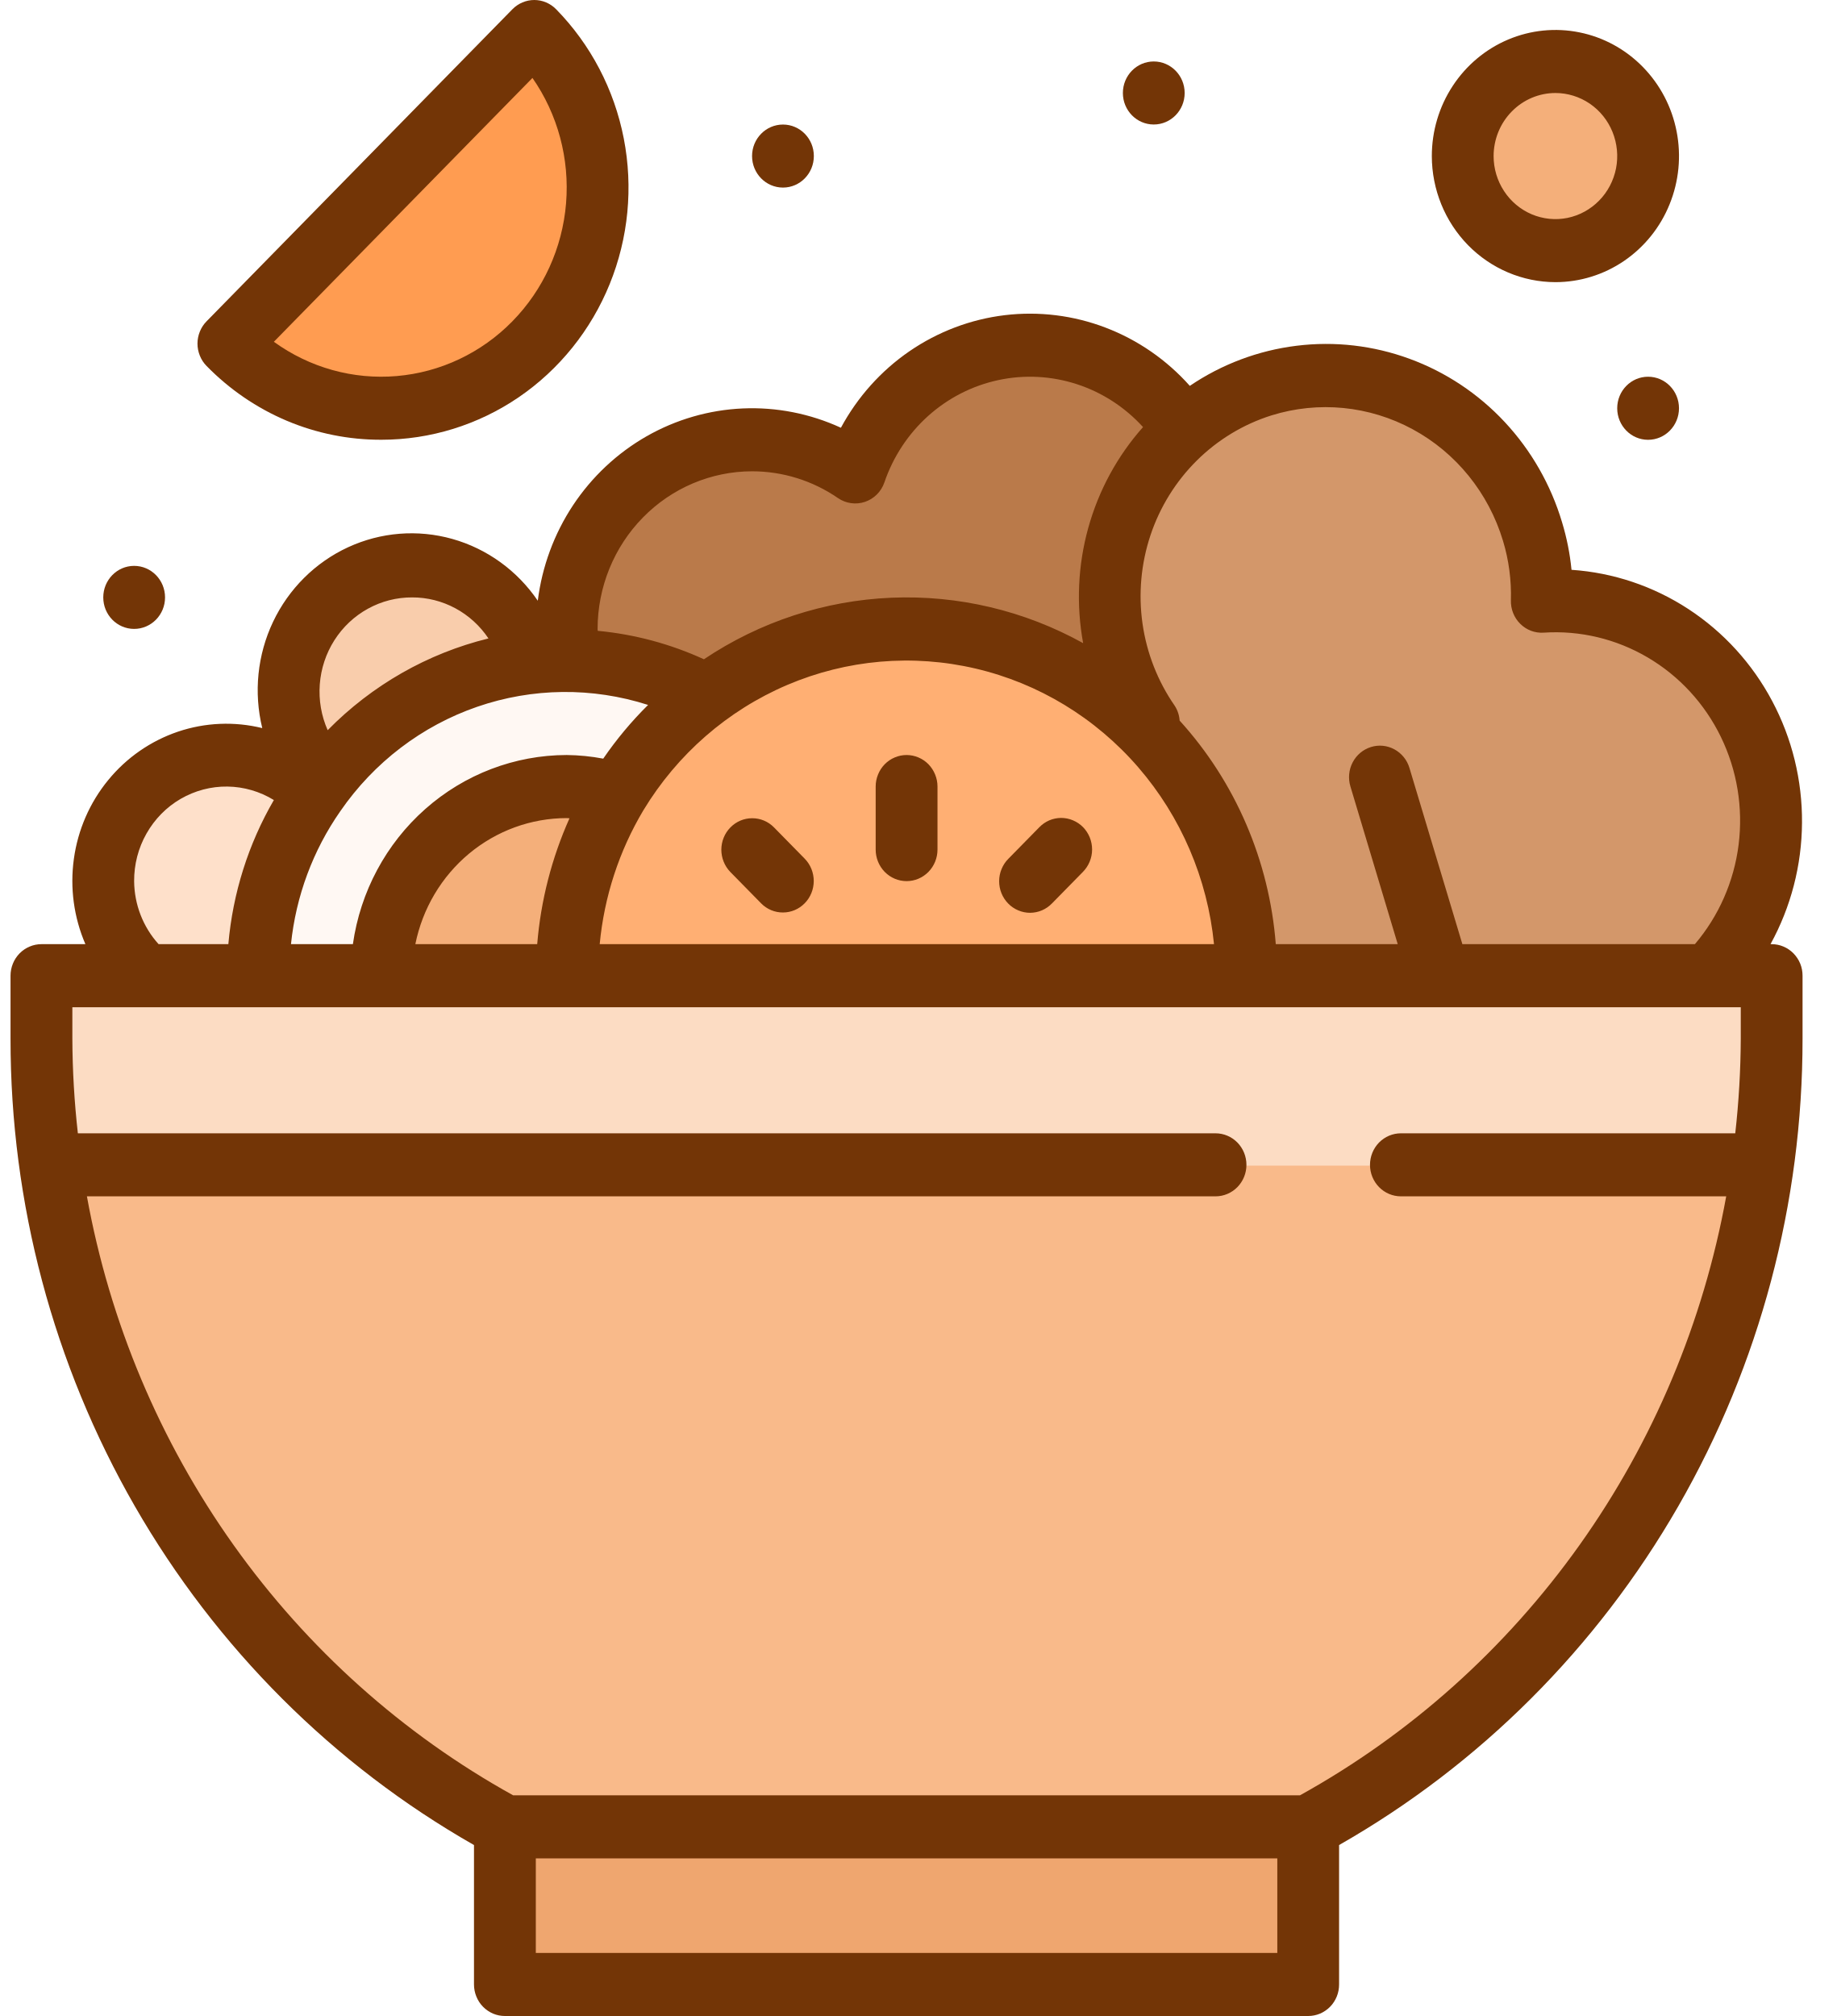
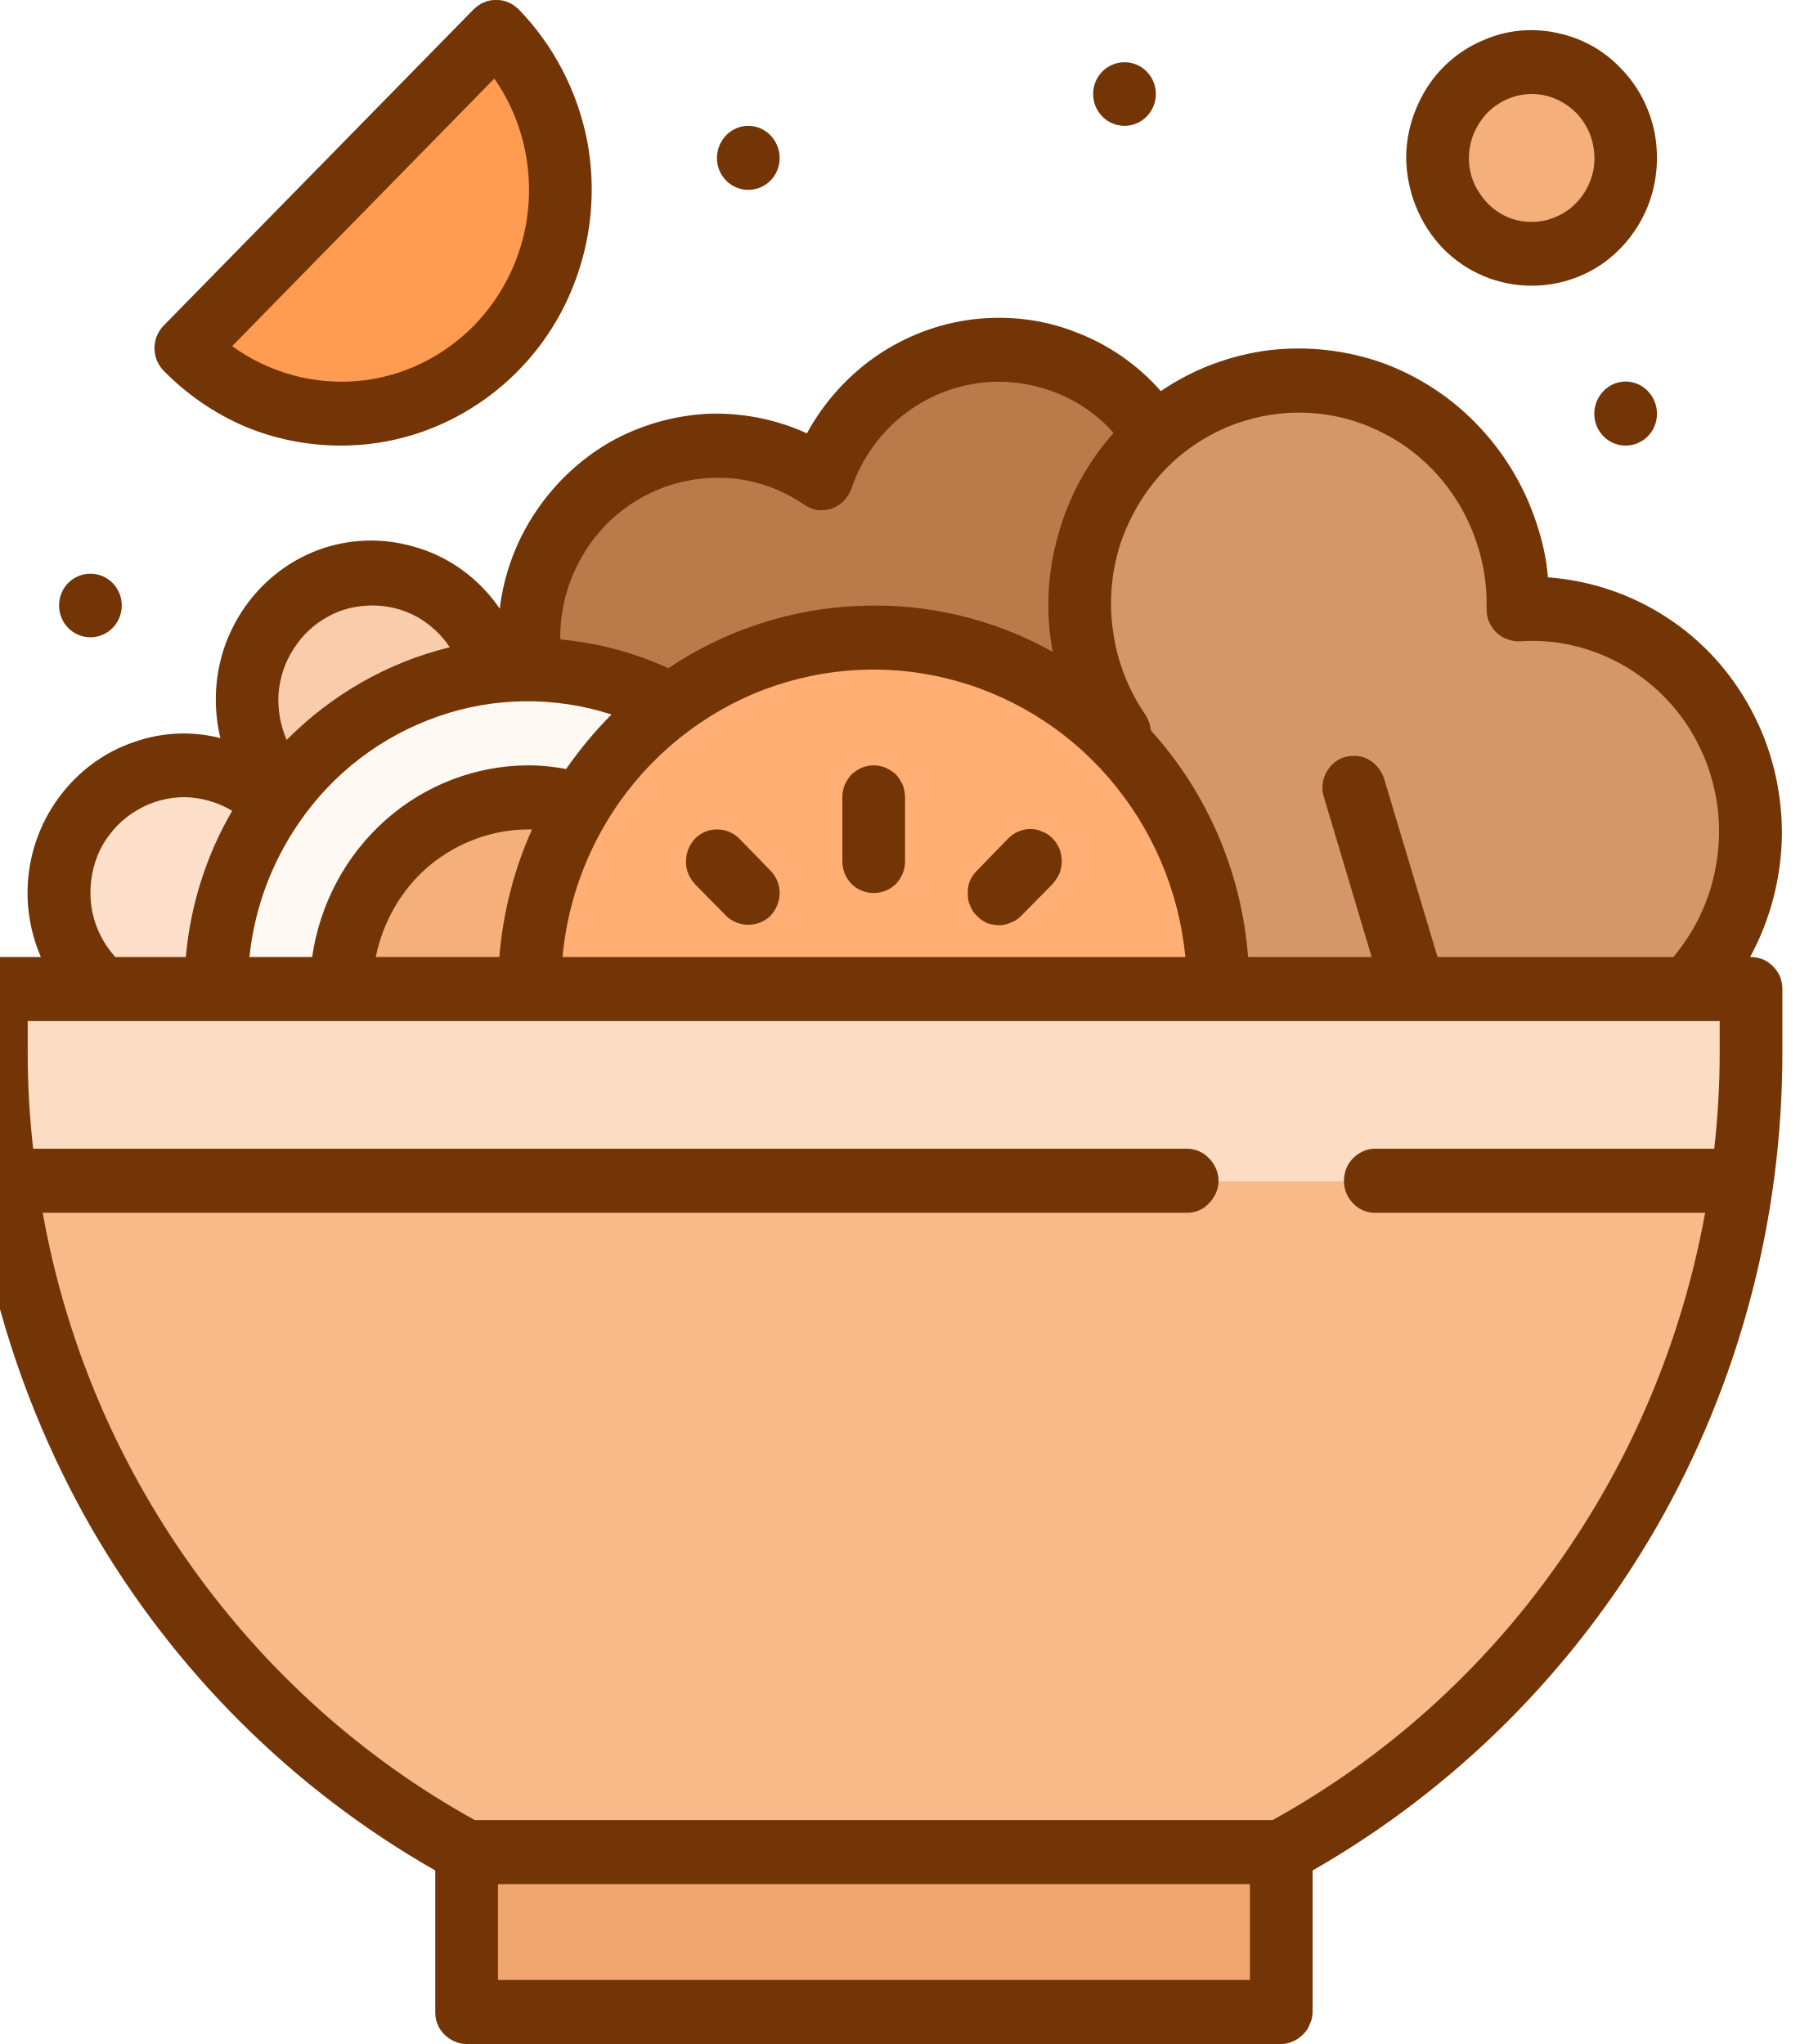
- <svg xmlns="http://www.w3.org/2000/svg" width="41" height="45" viewBox="0 0 41 45" fill="none">
-   <path d="M5.063 22.5C6.587 22.5 7.822 21.24 7.822 19.685C7.822 18.131 6.587 16.871 5.063 16.871C3.54 16.871 2.305 18.131 2.305 19.685C2.305 21.24 3.54 22.5 5.063 22.5Z" fill="#FEE0CA" />
-   <path d="M9.201 18.278C10.725 18.278 11.96 17.018 11.96 15.463C11.96 13.909 10.725 12.648 9.201 12.648C7.677 12.648 6.442 13.909 6.442 15.463C6.442 17.018 7.677 18.278 9.201 18.278Z" fill="#F9CDAC" />
-   <path d="M16.788 18.278C16.171 18.278 15.562 18.137 15.005 17.865C14.448 17.593 13.958 17.198 13.571 16.708C13.183 16.218 12.908 15.646 12.765 15.034C12.622 14.421 12.615 13.784 12.745 13.169C12.874 12.553 13.137 11.975 13.514 11.477C13.891 10.978 14.373 10.572 14.923 10.288C15.474 10.004 16.08 9.849 16.697 9.835C17.313 9.821 17.925 9.947 18.488 10.206L19.067 10.473L19.375 9.905C19.764 9.188 20.35 8.603 21.06 8.22C21.77 7.837 22.573 7.674 23.373 7.75C24.172 7.825 24.933 8.137 25.562 8.647C26.191 9.156 26.66 9.841 26.914 10.619C27.167 11.396 27.193 12.232 26.988 13.025C26.783 13.817 26.357 14.531 25.761 15.08C25.165 15.629 24.425 15.989 23.632 16.116C22.838 16.243 22.026 16.132 21.294 15.795L20.715 15.528L20.407 16.096C20.05 16.757 19.526 17.307 18.889 17.691C18.253 18.075 17.527 18.277 16.788 18.278Z" fill="#BA7A4A" />
-   <path d="M32.603 28.348C31.722 28.349 30.858 28.103 30.105 27.635C29.352 27.168 28.741 26.498 28.337 25.699L28.159 25.349L27.773 25.321C26.801 25.247 25.873 24.877 25.11 24.258C24.346 23.639 23.784 22.799 23.494 21.849C23.202 20.896 23.204 19.874 23.5 18.922C23.795 17.97 24.37 17.133 25.147 16.525L25.608 16.161L25.333 15.636C25.187 15.358 25.068 15.066 24.978 14.764C24.792 14.146 24.728 13.495 24.788 12.851C24.849 12.207 25.033 11.581 25.33 11.009C25.628 10.438 26.033 9.932 26.522 9.52C27.012 9.108 27.576 8.799 28.182 8.61C28.789 8.421 29.426 8.355 30.057 8.417C30.689 8.48 31.302 8.668 31.862 8.972C32.422 9.276 32.917 9.69 33.321 10.19C33.724 10.689 34.026 11.265 34.211 11.884C34.302 12.186 34.363 12.496 34.394 12.81L34.452 13.403L35.035 13.442C36.012 13.503 36.947 13.868 37.714 14.489C38.481 15.11 39.043 15.956 39.323 16.913C39.603 17.866 39.596 18.883 39.303 19.831C39.009 20.78 38.442 21.617 37.676 22.233L37.372 22.476L37.416 22.867C37.544 24.01 37.275 25.163 36.656 26.124C36.037 27.085 35.107 27.795 34.029 28.13C33.567 28.274 33.086 28.347 32.603 28.348Z" fill="#D3976A" />
-   <path d="M12.649 28.833C16.458 28.833 19.546 25.683 19.546 21.797C19.546 17.91 16.458 14.76 12.649 14.76C8.841 14.76 5.753 17.91 5.753 21.797C5.753 25.683 8.841 28.833 12.649 28.833Z" fill="#FFF8F3" />
-   <path d="M12.65 26.018C14.935 26.018 16.788 24.128 16.788 21.796C16.788 19.465 14.935 17.574 12.65 17.574C10.364 17.574 8.512 19.465 8.512 21.796C8.512 24.128 10.364 26.018 12.65 26.018Z" fill="#F4AF7A" />
-   <path d="M20.236 29.537C24.425 29.537 27.822 26.072 27.822 21.797C27.822 17.522 24.425 14.056 20.236 14.056C16.046 14.056 12.649 17.522 12.649 21.797C12.649 26.072 16.046 29.537 20.236 29.537Z" fill="#FFAF73" />
-   <path d="M11.27 44.314V40.383L10.917 40.181C7.907 38.532 5.39 36.084 3.631 33.096C1.872 30.107 0.937 26.689 0.925 23.204V21.796H39.545V23.204C39.533 26.689 38.598 30.107 36.839 33.096C35.081 36.084 32.563 38.532 29.554 40.181L29.201 40.383V44.314H11.27Z" fill="#F9BA8A" />
-   <path d="M8.512 9.13C7.877 9.132 7.249 9.005 6.663 8.758C6.077 8.51 5.545 8.146 5.098 7.688L11.925 0.721C12.601 1.41 13.06 2.288 13.246 3.243C13.433 4.199 13.337 5.189 12.972 6.089C12.606 6.989 11.988 7.759 11.194 8.3C10.4 8.841 9.466 9.13 8.512 9.13Z" fill="#FF9C51" />
-   <path d="M34.718 5.612C35.861 5.612 36.787 4.667 36.787 3.501C36.787 2.335 35.861 1.39 34.718 1.39C33.576 1.39 32.649 2.335 32.649 3.501C32.649 4.667 33.576 5.612 34.718 5.612Z" fill="#F4AF7A" />
-   <path d="M29.201 40.795H11.27V44.314H29.201V40.795Z" fill="#EFA66F" />
-   <path d="M1.132 26.018C0.996 25.087 0.926 24.146 0.925 23.204V21.796H39.545V23.204C39.544 24.146 39.474 25.087 39.338 26.018H1.132Z" fill="#FCDCC3" />
-   <path d="M20.236 16.853C20.145 16.853 20.056 16.871 19.972 16.907C19.888 16.942 19.812 16.994 19.748 17.059C19.684 17.125 19.633 17.202 19.599 17.288C19.564 17.373 19.546 17.464 19.546 17.557V18.964C19.546 19.151 19.619 19.33 19.748 19.462C19.878 19.594 20.053 19.668 20.236 19.668C20.419 19.668 20.594 19.594 20.724 19.462C20.853 19.33 20.926 19.151 20.926 18.964V17.557C20.926 17.464 20.908 17.373 20.873 17.288C20.838 17.202 20.788 17.125 20.724 17.059C20.66 16.994 20.584 16.942 20.5 16.907C20.416 16.871 20.326 16.853 20.236 16.853ZM17.275 18.467C17.146 18.336 16.971 18.263 16.788 18.264C16.606 18.264 16.432 18.338 16.303 18.47C16.174 18.601 16.102 18.779 16.101 18.965C16.101 19.151 16.172 19.329 16.3 19.462L16.99 20.165C17.119 20.296 17.294 20.369 17.476 20.368C17.659 20.368 17.833 20.294 17.962 20.162C18.091 20.031 18.163 19.853 18.164 19.667C18.164 19.481 18.093 19.302 17.965 19.17L17.275 18.467ZM23.197 18.467L22.507 19.17C22.442 19.235 22.391 19.313 22.356 19.399C22.32 19.484 22.302 19.576 22.302 19.669C22.302 19.762 22.319 19.853 22.354 19.939C22.389 20.025 22.44 20.103 22.504 20.168C22.568 20.234 22.645 20.286 22.729 20.321C22.813 20.357 22.903 20.375 22.994 20.375C23.084 20.374 23.174 20.356 23.258 20.32C23.342 20.284 23.418 20.231 23.482 20.165L24.172 19.462C24.236 19.396 24.288 19.319 24.323 19.233C24.358 19.148 24.377 19.056 24.377 18.963C24.377 18.87 24.359 18.779 24.325 18.693C24.29 18.607 24.239 18.529 24.175 18.463C24.111 18.398 24.034 18.346 23.95 18.311C23.866 18.275 23.776 18.257 23.685 18.257C23.594 18.258 23.504 18.276 23.42 18.312C23.337 18.348 23.261 18.401 23.197 18.467ZM8.512 9.816C9.603 9.816 10.67 9.486 11.577 8.868C12.484 8.249 13.191 7.37 13.609 6.341C14.027 5.312 14.136 4.181 13.923 3.089C13.71 1.997 13.185 0.994 12.413 0.206C12.349 0.141 12.273 0.089 12.19 0.054C12.106 0.018 12.016 0 11.926 0C11.835 0 11.745 0.018 11.662 0.054C11.578 0.089 11.502 0.141 11.438 0.206L4.61 7.173C4.546 7.238 4.495 7.316 4.461 7.401C4.426 7.487 4.408 7.578 4.408 7.67C4.408 7.763 4.426 7.854 4.461 7.94C4.495 8.025 4.546 8.103 4.61 8.168C5.122 8.692 5.73 9.108 6.399 9.391C7.069 9.674 7.787 9.818 8.512 9.816ZM11.885 1.74C12.451 2.553 12.717 3.545 12.635 4.54C12.553 5.534 12.129 6.466 11.437 7.172C10.746 7.878 9.832 8.31 8.857 8.394C7.883 8.478 6.911 8.207 6.113 7.629L11.885 1.74ZM34.719 6.298C35.264 6.298 35.798 6.133 36.251 5.824C36.705 5.514 37.059 5.075 37.267 4.56C37.476 4.046 37.531 3.48 37.424 2.934C37.318 2.388 37.055 1.887 36.669 1.493C36.283 1.099 35.792 0.831 35.257 0.723C34.722 0.614 34.167 0.67 33.663 0.883C33.159 1.096 32.728 1.457 32.425 1.92C32.122 2.382 31.96 2.927 31.96 3.483C31.961 4.23 32.252 4.945 32.769 5.473C33.286 6 33.987 6.297 34.719 6.298ZM34.719 2.076C34.992 2.076 35.258 2.159 35.485 2.313C35.712 2.468 35.889 2.688 35.993 2.945C36.097 3.202 36.125 3.485 36.072 3.758C36.018 4.031 35.887 4.282 35.694 4.478C35.501 4.675 35.255 4.809 34.988 4.864C34.72 4.918 34.443 4.89 34.191 4.784C33.939 4.677 33.723 4.497 33.572 4.265C33.42 4.034 33.339 3.762 33.339 3.483C33.34 3.11 33.485 2.752 33.744 2.489C34.002 2.225 34.353 2.076 34.719 2.076Z" fill="#733506" />
-   <path d="M17.477 4.187C17.858 4.187 18.166 3.872 18.166 3.483C18.166 3.095 17.858 2.78 17.477 2.78C17.096 2.78 16.787 3.095 16.787 3.483C16.787 3.872 17.096 4.187 17.477 4.187Z" fill="#733506" />
-   <path d="M25.753 2.779C26.134 2.779 26.443 2.464 26.443 2.076C26.443 1.687 26.134 1.372 25.753 1.372C25.372 1.372 25.064 1.687 25.064 2.076C25.064 2.464 25.372 2.779 25.753 2.779Z" fill="#733506" />
-   <path d="M2.994 14.038C3.375 14.038 3.684 13.723 3.684 13.335C3.684 12.946 3.375 12.631 2.994 12.631C2.613 12.631 2.305 12.946 2.305 13.335C2.305 13.723 2.613 14.038 2.994 14.038Z" fill="#733506" />
-   <path d="M36.787 9.817C37.168 9.817 37.477 9.501 37.477 9.113C37.477 8.724 37.168 8.409 36.787 8.409C36.406 8.409 36.098 8.724 36.098 9.113C36.098 9.501 36.406 9.817 36.787 9.817Z" fill="#733506" />
-   <path d="M39.546 21.075H39.52C39.975 20.247 40.217 19.315 40.223 18.366C40.23 17.417 40.001 16.482 39.557 15.648C39.114 14.813 38.47 14.107 37.687 13.595C36.904 13.083 36.007 12.782 35.078 12.719C35.043 12.359 34.972 12.004 34.867 11.658C34.617 10.821 34.179 10.055 33.588 9.421C32.997 8.787 32.268 8.303 31.461 8.008C30.654 7.712 29.791 7.612 28.939 7.718C28.088 7.823 27.272 8.129 26.558 8.613C26.042 8.033 25.398 7.588 24.68 7.314C23.962 7.039 23.189 6.944 22.428 7.035C21.666 7.127 20.937 7.403 20.3 7.84C19.664 8.277 19.14 8.863 18.77 9.548C18.083 9.232 17.332 9.084 16.579 9.117C15.826 9.15 15.091 9.363 14.433 9.738C13.775 10.114 13.213 10.641 12.79 11.279C12.369 11.916 12.099 12.646 12.004 13.409C11.546 12.736 10.871 12.248 10.097 12.03C9.323 11.812 8.499 11.878 7.768 12.216C7.037 12.554 6.445 13.143 6.095 13.88C5.745 14.618 5.66 15.457 5.854 16.252C5.231 16.099 4.579 16.127 3.972 16.332C3.364 16.538 2.824 16.912 2.414 17.414C2.003 17.915 1.738 18.524 1.649 19.171C1.559 19.818 1.648 20.477 1.906 21.075H0.925C0.834 21.075 0.745 21.093 0.661 21.129C0.577 21.164 0.501 21.216 0.437 21.281C0.373 21.347 0.322 21.424 0.288 21.509C0.253 21.595 0.235 21.686 0.235 21.779V23.186C0.233 26.854 1.19 30.456 3.009 33.62C4.828 36.784 7.441 39.395 10.58 41.184V44.296C10.58 44.389 10.598 44.48 10.633 44.566C10.667 44.651 10.718 44.729 10.782 44.794C10.846 44.859 10.922 44.911 11.006 44.947C11.09 44.982 11.179 45 11.27 45H29.201C29.291 45 29.381 44.982 29.465 44.947C29.549 44.911 29.625 44.859 29.689 44.794C29.753 44.729 29.803 44.651 29.838 44.566C29.873 44.48 29.89 44.389 29.89 44.296V41.184C33.029 39.395 35.643 36.784 37.462 33.62C39.281 30.456 40.238 26.854 40.235 23.186V21.779C40.235 21.686 40.218 21.595 40.183 21.509C40.148 21.424 40.097 21.347 40.033 21.281C39.969 21.216 39.893 21.164 39.81 21.129C39.726 21.093 39.636 21.075 39.546 21.075ZM28.381 9.272C29.431 8.945 30.564 9.057 31.533 9.582C32.502 10.107 33.227 11.003 33.549 12.073C33.679 12.502 33.738 12.95 33.725 13.399C33.722 13.497 33.739 13.594 33.775 13.684C33.811 13.775 33.865 13.857 33.934 13.925C34.003 13.993 34.084 14.046 34.174 14.08C34.264 14.114 34.36 14.128 34.455 14.122C35.267 14.068 36.075 14.261 36.78 14.676C37.484 15.09 38.052 15.708 38.413 16.451C38.774 17.195 38.911 18.03 38.808 18.853C38.705 19.676 38.365 20.449 37.832 21.075H32.642L31.46 17.14C31.407 16.962 31.285 16.813 31.124 16.726C30.963 16.639 30.774 16.62 30.6 16.675C30.425 16.73 30.279 16.852 30.193 17.017C30.107 17.181 30.089 17.374 30.142 17.552L31.199 21.075H28.477C28.332 19.213 27.576 17.455 26.331 16.085C26.323 15.966 26.285 15.852 26.221 15.753C25.843 15.208 25.596 14.579 25.502 13.918C25.408 13.257 25.469 12.582 25.679 11.95C25.89 11.317 26.245 10.745 26.715 10.279C27.184 9.814 27.756 9.469 28.381 9.272ZM9.271 21.075C9.431 20.281 9.854 19.568 10.469 19.055C11.085 18.542 11.855 18.262 12.649 18.261C12.671 18.261 12.691 18.265 12.712 18.265C12.315 19.152 12.071 20.103 11.991 21.075H9.271ZM6.495 21.075C6.605 20.005 6.985 18.982 7.597 18.106C8.347 17.018 9.417 16.202 10.652 15.776C11.887 15.35 13.223 15.336 14.466 15.735C14.096 16.101 13.76 16.503 13.465 16.934C13.196 16.883 12.923 16.856 12.649 16.853C11.489 16.855 10.369 17.283 9.493 18.058C8.617 18.833 8.043 19.904 7.877 21.075H6.495ZM14.361 18.087C15.118 16.835 16.241 15.857 17.572 15.289C18.902 14.722 20.373 14.594 21.779 14.924C23.184 15.253 24.453 16.024 25.407 17.127C26.361 18.231 26.953 19.611 27.098 21.075H13.386C13.486 20.017 13.819 18.995 14.361 18.087ZM16.787 10.52C17.471 10.52 18.139 10.728 18.705 11.118C18.793 11.178 18.892 11.217 18.997 11.231C19.101 11.246 19.207 11.236 19.308 11.202C19.408 11.168 19.499 11.111 19.574 11.036C19.649 10.961 19.706 10.869 19.741 10.767C19.936 10.195 20.273 9.684 20.718 9.284C21.164 8.884 21.704 8.608 22.285 8.484C22.866 8.359 23.469 8.391 24.035 8.575C24.6 8.758 25.11 9.089 25.514 9.533C24.941 10.177 24.523 10.947 24.291 11.784C24.059 12.621 24.02 13.501 24.177 14.356C22.866 13.629 21.386 13.279 19.895 13.342C18.405 13.405 16.959 13.88 15.712 14.716C14.962 14.372 14.161 14.158 13.342 14.081C13.342 14.066 13.339 14.053 13.339 14.038C13.34 13.106 13.704 12.211 14.35 11.552C14.996 10.892 15.873 10.521 16.787 10.52ZM9.201 13.335C9.536 13.334 9.867 13.418 10.163 13.577C10.46 13.737 10.714 13.968 10.903 14.251C9.545 14.584 8.303 15.293 7.314 16.299C7.172 15.979 7.112 15.627 7.138 15.276C7.164 14.925 7.276 14.586 7.464 14.291C7.652 13.996 7.909 13.754 8.213 13.587C8.516 13.42 8.856 13.333 9.201 13.335ZM2.994 19.668C2.992 19.295 3.087 18.928 3.27 18.606C3.453 18.283 3.716 18.015 4.034 17.831C4.352 17.647 4.712 17.552 5.077 17.557C5.442 17.562 5.8 17.666 6.113 17.858C5.543 18.839 5.196 19.939 5.097 21.075H3.54C3.193 20.692 2.998 20.19 2.994 19.668ZM28.511 43.593H11.96V41.482H28.511V43.593ZM29.017 40.074H11.454C8.992 38.71 6.86 36.801 5.214 34.488C3.568 32.175 2.449 29.515 1.94 26.704H27.132C27.315 26.704 27.49 26.63 27.62 26.498C27.749 26.366 27.822 26.188 27.822 26.001C27.822 25.814 27.749 25.635 27.62 25.503C27.49 25.371 27.315 25.297 27.132 25.297H1.738C1.659 24.596 1.618 23.892 1.615 23.186V22.483H32.13L32.132 22.483L32.134 22.483H38.856V23.186C38.853 23.892 38.812 24.596 38.733 25.297H31.27C31.087 25.297 30.912 25.371 30.782 25.503C30.653 25.635 30.58 25.814 30.58 26.001C30.58 26.188 30.653 26.366 30.782 26.498C30.912 26.63 31.087 26.704 31.27 26.704H38.531C38.021 29.515 36.903 32.175 35.257 34.488C33.611 36.801 31.479 38.71 29.017 40.074Z" fill="#733506" />
+ <svg xmlns="http://www.w3.org/2000/svg" width="40" height="45" viewBox="0 0 40 45" fill="none">
+   <defs />
+   <path d="M6.82 19.68C6.82 21.23 5.58 22.5 4.06 22.5C2.53 22.5 1.3 21.23 1.3 19.68C1.3 18.13 2.53 16.87 4.06 16.87C5.58 16.87 6.82 18.13 6.82 19.68Z" fill="#FEE0CA" fill-opacity="1" fill-rule="evenodd" />
+   <path d="M10.96 15.46C10.96 17.01 9.72 18.27 8.2 18.27C6.67 18.27 5.44 17.01 5.44 15.46C5.44 13.9 6.67 12.64 8.2 12.64C9.72 12.64 10.96 13.9 10.96 15.46Z" fill="#F9CDAC" fill-opacity="1" fill-rule="evenodd" />
+   <path d="M15.78 18.27C15.17 18.27 14.56 18.13 14 17.86C13.44 17.59 12.95 17.19 12.57 16.7C12.18 16.21 11.9 15.64 11.76 15.03C11.62 14.42 11.61 13.78 11.74 13.16C11.87 12.55 12.13 11.97 12.51 11.47C12.89 10.97 13.37 10.57 13.92 10.28C14.47 10 15.08 9.84 15.69 9.83C16.31 9.82 16.92 9.94 17.48 10.2L18.06 10.47L18.37 9.9C18.76 9.18 19.34 8.6 20.05 8.21C20.76 7.83 21.57 7.67 22.37 7.74C23.17 7.82 23.93 8.13 24.56 8.64C25.19 9.15 25.66 9.84 25.91 10.61C26.16 11.39 26.19 12.23 25.98 13.02C25.78 13.81 25.35 14.53 24.76 15.08C24.16 15.62 23.42 15.98 22.63 16.11C21.83 16.24 21.02 16.13 20.29 15.79L19.71 15.52L19.4 16.09C19.04 16.75 18.52 17.3 17.88 17.69C17.25 18.07 16.52 18.27 15.78 18.27Z" fill="#BA7A4A" fill-opacity="1" fill-rule="nonzero" />
+   <path d="M31.6 28.34C30.72 28.34 29.85 28.1 29.1 27.63C28.35 27.16 27.74 26.49 27.33 25.69L27.15 25.34L26.77 25.32C25.8 25.24 24.87 24.87 24.1 24.25C23.34 23.63 22.78 22.79 22.49 21.84C22.2 20.89 22.2 19.87 22.5 18.92C22.79 17.96 23.37 17.13 24.14 16.52L24.6 16.16L24.33 15.63C24.18 15.35 24.06 15.06 23.97 14.76C23.79 14.14 23.72 13.49 23.78 12.85C23.84 12.2 24.03 11.58 24.33 11C24.62 10.43 25.03 9.93 25.52 9.52C26.01 9.1 26.57 8.79 27.18 8.6C27.78 8.42 28.42 8.35 29.05 8.41C29.68 8.47 30.3 8.66 30.86 8.97C31.42 9.27 31.91 9.68 32.32 10.18C32.72 10.68 33.02 11.26 33.21 11.88C33.3 12.18 33.36 12.49 33.39 12.81L33.45 13.4L34.03 13.44C35.01 13.5 35.94 13.86 36.71 14.48C37.48 15.11 38.04 15.95 38.32 16.91C38.6 17.86 38.59 18.88 38.3 19.83C38 20.78 37.44 21.61 36.67 22.23L36.37 22.47L36.41 22.86C36.54 24.01 36.27 25.16 35.65 26.12C35.03 27.08 34.1 27.79 33.02 28.12C32.56 28.27 32.08 28.34 31.6 28.34Z" fill="#D3976A" fill-opacity="1" fill-rule="nonzero" />
+   <path d="M18.54 21.79C18.54 25.68 15.45 28.83 11.64 28.83C7.83 28.83 4.75 25.68 4.75 21.79C4.75 17.91 7.83 14.75 11.64 14.75C15.45 14.75 18.54 17.91 18.54 21.79Z" fill="#FFF8F3" fill-opacity="1" fill-rule="evenodd" />
+   <path d="M15.78 21.79C15.78 24.12 13.93 26.01 11.64 26.01C9.36 26.01 7.51 24.12 7.51 21.79C7.51 19.46 9.36 17.57 11.64 17.57C13.93 17.57 15.78 19.46 15.78 21.79Z" fill="#F4AF7A" fill-opacity="1" fill-rule="evenodd" />
+   <path d="M26.82 21.79C26.82 26.07 23.42 29.53 19.23 29.53C15.04 29.53 11.64 26.07 11.64 21.79C11.64 17.52 15.04 14.05 19.23 14.05C23.42 14.05 26.82 17.52 26.82 21.79Z" fill="#FFAF73" fill-opacity="1" fill-rule="evenodd" />
+   <path d="M10.26 44.31L10.26 40.38L9.91 40.18C6.9 38.53 4.38 36.08 2.63 33.09C0.87 30.1 -0.07 26.68 -0.08 23.2L-0.08 21.79L38.54 21.79L38.54 23.2C38.53 26.68 37.59 30.1 35.83 33.09C34.08 36.08 31.56 38.53 28.55 40.18L28.2 40.38L28.2 44.31L10.26 44.31Z" fill="#F9BA8A" fill-opacity="1" fill-rule="nonzero" />
+   <path d="M7.51 9.13C6.87 9.13 6.24 9 5.66 8.75C5.07 8.51 4.54 8.14 4.09 7.68L10.92 0.72C11.6 1.41 12.06 2.28 12.24 3.24C12.43 4.19 12.33 5.18 11.97 6.08C11.6 6.98 10.98 7.75 10.19 8.29C9.39 8.84 8.46 9.13 7.51 9.13Z" fill="#FF9C51" fill-opacity="1" fill-rule="nonzero" />
+   <path d="M35.78 3.5C35.78 4.66 34.86 5.61 33.71 5.61C32.57 5.61 31.64 4.66 31.64 3.5C31.64 2.33 32.57 1.38 33.71 1.38C34.86 1.38 35.78 2.33 35.78 3.5Z" fill="#F4AF7A" fill-opacity="1" fill-rule="evenodd" />
+   <path d="M10.26 40.79L28.2 40.79L28.2 44.31L10.26 44.31L10.26 40.79Z" fill="#EFA66F" fill-opacity="1" fill-rule="evenodd" />
+   <path d="M0.13 26.01C-0.01 25.08 -0.08 24.14 -0.08 23.2L-0.08 21.79L38.54 21.79L38.54 23.2C38.54 24.14 38.47 25.08 38.33 26.01L0.13 26.01Z" fill="#FCDCC3" fill-opacity="1" fill-rule="nonzero" />
+   <path d="M19.23 16.85C19.14 16.85 19.05 16.87 18.97 16.9C18.88 16.94 18.81 16.99 18.74 17.05C18.68 17.12 18.63 17.2 18.59 17.28C18.56 17.37 18.54 17.46 18.54 17.55L18.54 18.96C18.54 19.15 18.61 19.32 18.74 19.46C18.87 19.59 19.05 19.66 19.23 19.66C19.41 19.66 19.59 19.59 19.72 19.46C19.85 19.32 19.92 19.15 19.92 18.96L19.92 17.55C19.92 17.46 19.9 17.37 19.87 17.28C19.83 17.2 19.78 17.12 19.72 17.05C19.65 16.99 19.58 16.94 19.49 16.9C19.41 16.87 19.32 16.85 19.23 16.85ZM16.27 18.46C16.14 18.33 15.96 18.26 15.78 18.26C15.6 18.26 15.43 18.33 15.3 18.46C15.17 18.6 15.1 18.77 15.1 18.96C15.09 19.15 15.17 19.32 15.29 19.46L15.98 20.16C16.11 20.29 16.29 20.36 16.47 20.36C16.65 20.36 16.83 20.29 16.96 20.16C17.08 20.03 17.16 19.85 17.16 19.66C17.16 19.48 17.09 19.3 16.96 19.17L16.27 18.46ZM22.19 18.46L21.5 19.17C21.44 19.23 21.38 19.31 21.35 19.39C21.31 19.48 21.3 19.57 21.3 19.66C21.3 19.76 21.31 19.85 21.35 19.93C21.38 20.02 21.43 20.1 21.5 20.16C21.56 20.23 21.64 20.28 21.72 20.32C21.81 20.35 21.9 20.37 21.99 20.37C22.08 20.37 22.17 20.35 22.25 20.31C22.34 20.28 22.41 20.23 22.48 20.16L23.17 19.46C23.23 19.39 23.28 19.31 23.32 19.23C23.35 19.14 23.37 19.05 23.37 18.96C23.37 18.87 23.35 18.77 23.32 18.69C23.28 18.6 23.23 18.52 23.17 18.46C23.1 18.39 23.03 18.34 22.94 18.31C22.86 18.27 22.77 18.25 22.68 18.25C22.59 18.25 22.5 18.27 22.41 18.31C22.33 18.34 22.25 18.4 22.19 18.46ZM7.51 9.81C8.6 9.81 9.66 9.48 10.57 8.86C11.48 8.24 12.19 7.36 12.6 6.34C13.02 5.31 13.13 4.18 12.92 3.08C12.7 1.99 12.18 0.99 11.41 0.2C11.34 0.14 11.27 0.08 11.18 0.05C11.1 0.01 11.01 0 10.92 0C10.83 0 10.74 0.01 10.66 0.05C10.57 0.08 10.5 0.14 10.43 0.2L3.6 7.17C3.54 7.23 3.49 7.31 3.45 7.4C3.42 7.48 3.4 7.57 3.4 7.67C3.4 7.76 3.42 7.85 3.45 7.93C3.49 8.02 3.54 8.1 3.6 8.16C4.12 8.69 4.72 9.1 5.39 9.39C6.06 9.67 6.78 9.81 7.51 9.81ZM10.88 1.73C11.45 2.55 11.71 3.54 11.63 4.53C11.55 5.53 11.12 6.46 10.43 7.17C9.74 7.87 8.83 8.31 7.85 8.39C6.88 8.47 5.91 8.2 5.11 7.62L10.88 1.73ZM33.71 6.29C34.26 6.29 34.79 6.13 35.25 5.82C35.7 5.51 36.05 5.07 36.26 4.56C36.47 4.04 36.52 3.48 36.42 2.93C36.31 2.38 36.05 1.88 35.66 1.49C35.28 1.09 34.79 0.83 34.25 0.72C33.72 0.61 33.16 0.66 32.66 0.88C32.15 1.09 31.72 1.45 31.42 1.91C31.12 2.38 30.95 2.92 30.95 3.48C30.96 4.22 31.25 4.94 31.76 5.47C32.28 6 32.98 6.29 33.71 6.29ZM33.71 2.07C33.99 2.07 34.25 2.15 34.48 2.31C34.71 2.46 34.88 2.68 34.99 2.94C35.09 3.2 35.12 3.48 35.07 3.75C35.01 4.03 34.88 4.28 34.69 4.47C34.5 4.67 34.25 4.8 33.98 4.86C33.71 4.91 33.44 4.89 33.18 4.78C32.93 4.67 32.72 4.49 32.57 4.26C32.41 4.03 32.33 3.76 32.33 3.48C32.33 3.11 32.48 2.75 32.74 2.48C33 2.22 33.35 2.07 33.71 2.07Z" fill="#733506" fill-opacity="1" fill-rule="nonzero" />
+   <path d="M17.16 3.48C17.16 3.87 16.85 4.18 16.47 4.18C16.09 4.18 15.78 3.87 15.78 3.48C15.78 3.09 16.09 2.77 16.47 2.77C16.85 2.77 17.16 3.09 17.16 3.48Z" fill="#733506" fill-opacity="1" fill-rule="evenodd" />
+   <path d="M25.44 2.07C25.44 2.46 25.13 2.77 24.75 2.77C24.37 2.77 24.06 2.46 24.06 2.07C24.06 1.68 24.37 1.37 24.75 1.37C25.13 1.37 25.44 1.68 25.44 2.07Z" fill="#733506" fill-opacity="1" fill-rule="evenodd" />
+   <path d="M2.68 13.33C2.68 13.72 2.37 14.03 1.99 14.03C1.61 14.03 1.3 13.72 1.3 13.33C1.3 12.94 1.61 12.63 1.99 12.63C2.37 12.63 2.68 12.94 2.68 13.33Z" fill="#733506" fill-opacity="1" fill-rule="evenodd" />
+   <path d="M36.47 9.11C36.47 9.5 36.16 9.81 35.78 9.81C35.4 9.81 35.09 9.5 35.09 9.11C35.09 8.72 35.4 8.4 35.78 8.4C36.16 8.4 36.47 8.72 36.47 9.11Z" fill="#733506" fill-opacity="1" fill-rule="evenodd" />
+   <path d="M38.54 21.07L38.52 21.07C38.97 20.24 39.21 19.31 39.22 18.36C39.22 17.41 39 16.48 38.55 15.64C38.11 14.81 37.47 14.1 36.68 13.59C35.9 13.08 35 12.78 34.07 12.71C34.04 12.35 33.97 12 33.86 11.65C33.61 10.82 33.17 10.05 32.58 9.42C31.99 8.78 31.26 8.3 30.46 8C29.65 7.71 28.79 7.61 27.93 7.71C27.08 7.82 26.27 8.12 25.55 8.61C25.04 8.03 24.39 7.58 23.67 7.31C22.96 7.03 22.18 6.94 21.42 7.03C20.66 7.12 19.93 7.4 19.3 7.83C18.66 8.27 18.13 8.86 17.76 9.54C17.08 9.23 16.33 9.08 15.57 9.11C14.82 9.15 14.09 9.36 13.43 9.73C12.77 10.11 12.21 10.64 11.79 11.27C11.36 11.91 11.09 12.64 11 13.4C10.54 12.73 9.87 12.24 9.09 12.03C8.32 11.81 7.49 11.87 6.76 12.21C6.03 12.55 5.44 13.14 5.09 13.88C4.74 14.61 4.66 15.45 4.85 16.25C4.23 16.09 3.57 16.12 2.97 16.33C2.36 16.53 1.82 16.91 1.41 17.41C1 17.91 0.73 18.52 0.64 19.17C0.55 19.81 0.64 20.47 0.9 21.07L-0.08 21.07C-0.17 21.07 -0.26 21.09 -0.34 21.12C-0.43 21.16 -0.5 21.21 -0.57 21.28C-0.63 21.34 -0.68 21.42 -0.72 21.5C-0.75 21.59 -0.77 21.68 -0.77 21.77L-0.77 23.18C-0.77 26.85 0.19 30.45 2 33.62C3.82 36.78 6.44 39.39 9.58 41.18L9.58 44.29C9.58 44.38 9.59 44.48 9.63 44.56C9.66 44.65 9.71 44.72 9.78 44.79C9.84 44.85 9.92 44.91 10 44.94C10.08 44.98 10.17 45 10.26 45L28.2 45C28.29 45 28.38 44.98 28.46 44.94C28.54 44.91 28.62 44.85 28.68 44.79C28.75 44.72 28.8 44.65 28.83 44.56C28.87 44.48 28.89 44.38 28.89 44.29L28.89 41.18C32.02 39.39 34.64 36.78 36.46 33.62C38.28 30.45 39.23 26.85 39.23 23.18L39.23 21.77C39.23 21.68 39.21 21.59 39.18 21.5C39.14 21.42 39.09 21.34 39.03 21.28C38.96 21.21 38.89 21.16 38.8 21.12C38.72 21.09 38.63 21.07 38.54 21.07ZM27.38 9.27C28.43 8.94 29.56 9.05 30.53 9.58C31.5 10.1 32.22 11 32.54 12.07C32.67 12.5 32.73 12.95 32.72 13.39C32.72 13.49 32.73 13.59 32.77 13.68C32.81 13.77 32.86 13.85 32.93 13.92C33 13.99 33.08 14.04 33.17 14.07C33.26 14.11 33.36 14.12 33.45 14.12C34.26 14.06 35.07 14.26 35.77 14.67C36.48 15.09 37.05 15.7 37.41 16.45C37.77 17.19 37.91 18.03 37.8 18.85C37.7 19.67 37.36 20.44 36.83 21.07L31.64 21.07L30.46 17.13C30.4 16.96 30.28 16.81 30.12 16.72C29.96 16.63 29.77 16.62 29.59 16.67C29.42 16.72 29.27 16.85 29.19 17.01C29.1 17.18 29.08 17.37 29.14 17.55L30.19 21.07L27.47 21.07C27.33 19.21 26.57 17.45 25.33 16.08C25.32 15.96 25.28 15.85 25.22 15.75C24.84 15.2 24.59 14.57 24.5 13.91C24.4 13.25 24.46 12.58 24.67 11.94C24.89 11.31 25.24 10.74 25.71 10.27C26.18 9.81 26.75 9.46 27.38 9.27ZM8.27 21.07C8.43 20.28 8.85 19.56 9.46 19.05C10.08 18.54 10.85 18.26 11.64 18.26C11.67 18.26 11.69 18.26 11.71 18.26C11.31 19.15 11.07 20.1 10.99 21.07L8.27 21.07ZM5.49 21.07C5.6 20 5.98 18.98 6.59 18.1C7.34 17.01 8.41 16.2 9.65 15.77C10.88 15.34 12.22 15.33 13.46 15.73C13.09 16.1 12.76 16.5 12.46 16.93C12.19 16.88 11.92 16.85 11.64 16.85C10.48 16.85 9.36 17.28 8.49 18.05C7.61 18.83 7.04 19.9 6.87 21.07L5.49 21.07ZM13.36 18.08C14.11 16.83 15.24 15.85 16.57 15.28C17.9 14.72 19.37 14.59 20.77 14.92C22.18 15.25 23.45 16.02 24.4 17.12C25.36 18.23 25.95 19.61 26.09 21.07L12.38 21.07C12.48 20.01 12.81 18.99 13.36 18.08ZM15.78 10.52C16.47 10.51 17.13 10.72 17.7 11.11C17.79 11.17 17.89 11.21 17.99 11.23C18.1 11.24 18.2 11.23 18.3 11.2C18.4 11.16 18.49 11.11 18.57 11.03C18.64 10.96 18.7 10.86 18.74 10.76C18.93 10.19 19.27 9.68 19.71 9.28C20.16 8.88 20.7 8.6 21.28 8.48C21.86 8.35 22.46 8.39 23.03 8.57C23.6 8.75 24.11 9.08 24.51 9.53C23.94 10.17 23.52 10.94 23.29 11.78C23.05 12.62 23.01 13.5 23.17 14.35C21.86 13.62 20.38 13.27 18.89 13.34C17.4 13.4 15.95 13.88 14.71 14.71C13.96 14.37 13.16 14.15 12.34 14.08C12.34 14.06 12.33 14.05 12.33 14.03C12.33 13.1 12.7 12.21 13.34 11.55C13.99 10.89 14.87 10.52 15.78 10.52ZM8.2 13.33C8.53 13.33 8.86 13.41 9.16 13.57C9.45 13.73 9.71 13.96 9.9 14.25C8.54 14.58 7.3 15.29 6.31 16.29C6.17 15.97 6.11 15.62 6.13 15.27C6.16 14.92 6.27 14.58 6.46 14.29C6.65 13.99 6.9 13.75 7.21 13.58C7.51 13.41 7.85 13.33 8.2 13.33ZM1.99 19.66C1.99 19.29 2.08 18.92 2.26 18.6C2.45 18.28 2.71 18.01 3.03 17.83C3.35 17.64 3.71 17.55 4.07 17.55C4.44 17.56 4.79 17.66 5.11 17.85C4.54 18.83 4.19 19.93 4.09 21.07L2.54 21.07C2.19 20.69 1.99 20.18 1.99 19.66ZM27.51 43.59L10.96 43.59L10.96 41.48L27.51 41.48L27.51 43.59ZM28.01 40.07L10.45 40.07C7.99 38.71 5.86 36.8 4.21 34.48C2.56 32.17 1.44 29.51 0.94 26.7L26.13 26.7C26.31 26.7 26.49 26.63 26.61 26.49C26.74 26.36 26.82 26.18 26.82 26C26.82 25.81 26.74 25.63 26.61 25.5C26.49 25.37 26.31 25.29 26.13 25.29L0.73 25.29C0.65 24.59 0.61 23.89 0.61 23.18L0.61 22.48L31.12 22.48L31.13 22.48L31.13 22.48L37.85 22.48L37.85 23.18C37.85 23.89 37.81 24.59 37.73 25.29L30.26 25.29C30.08 25.29 29.91 25.37 29.78 25.5C29.65 25.63 29.58 25.81 29.58 26C29.58 26.18 29.65 26.36 29.78 26.49C29.91 26.63 30.08 26.7 30.26 26.7L37.53 26.7C37.02 29.51 35.9 32.17 34.25 34.48C32.61 36.8 30.47 38.71 28.01 40.07Z" fill="#733506" fill-opacity="1" fill-rule="nonzero" />
</svg>
